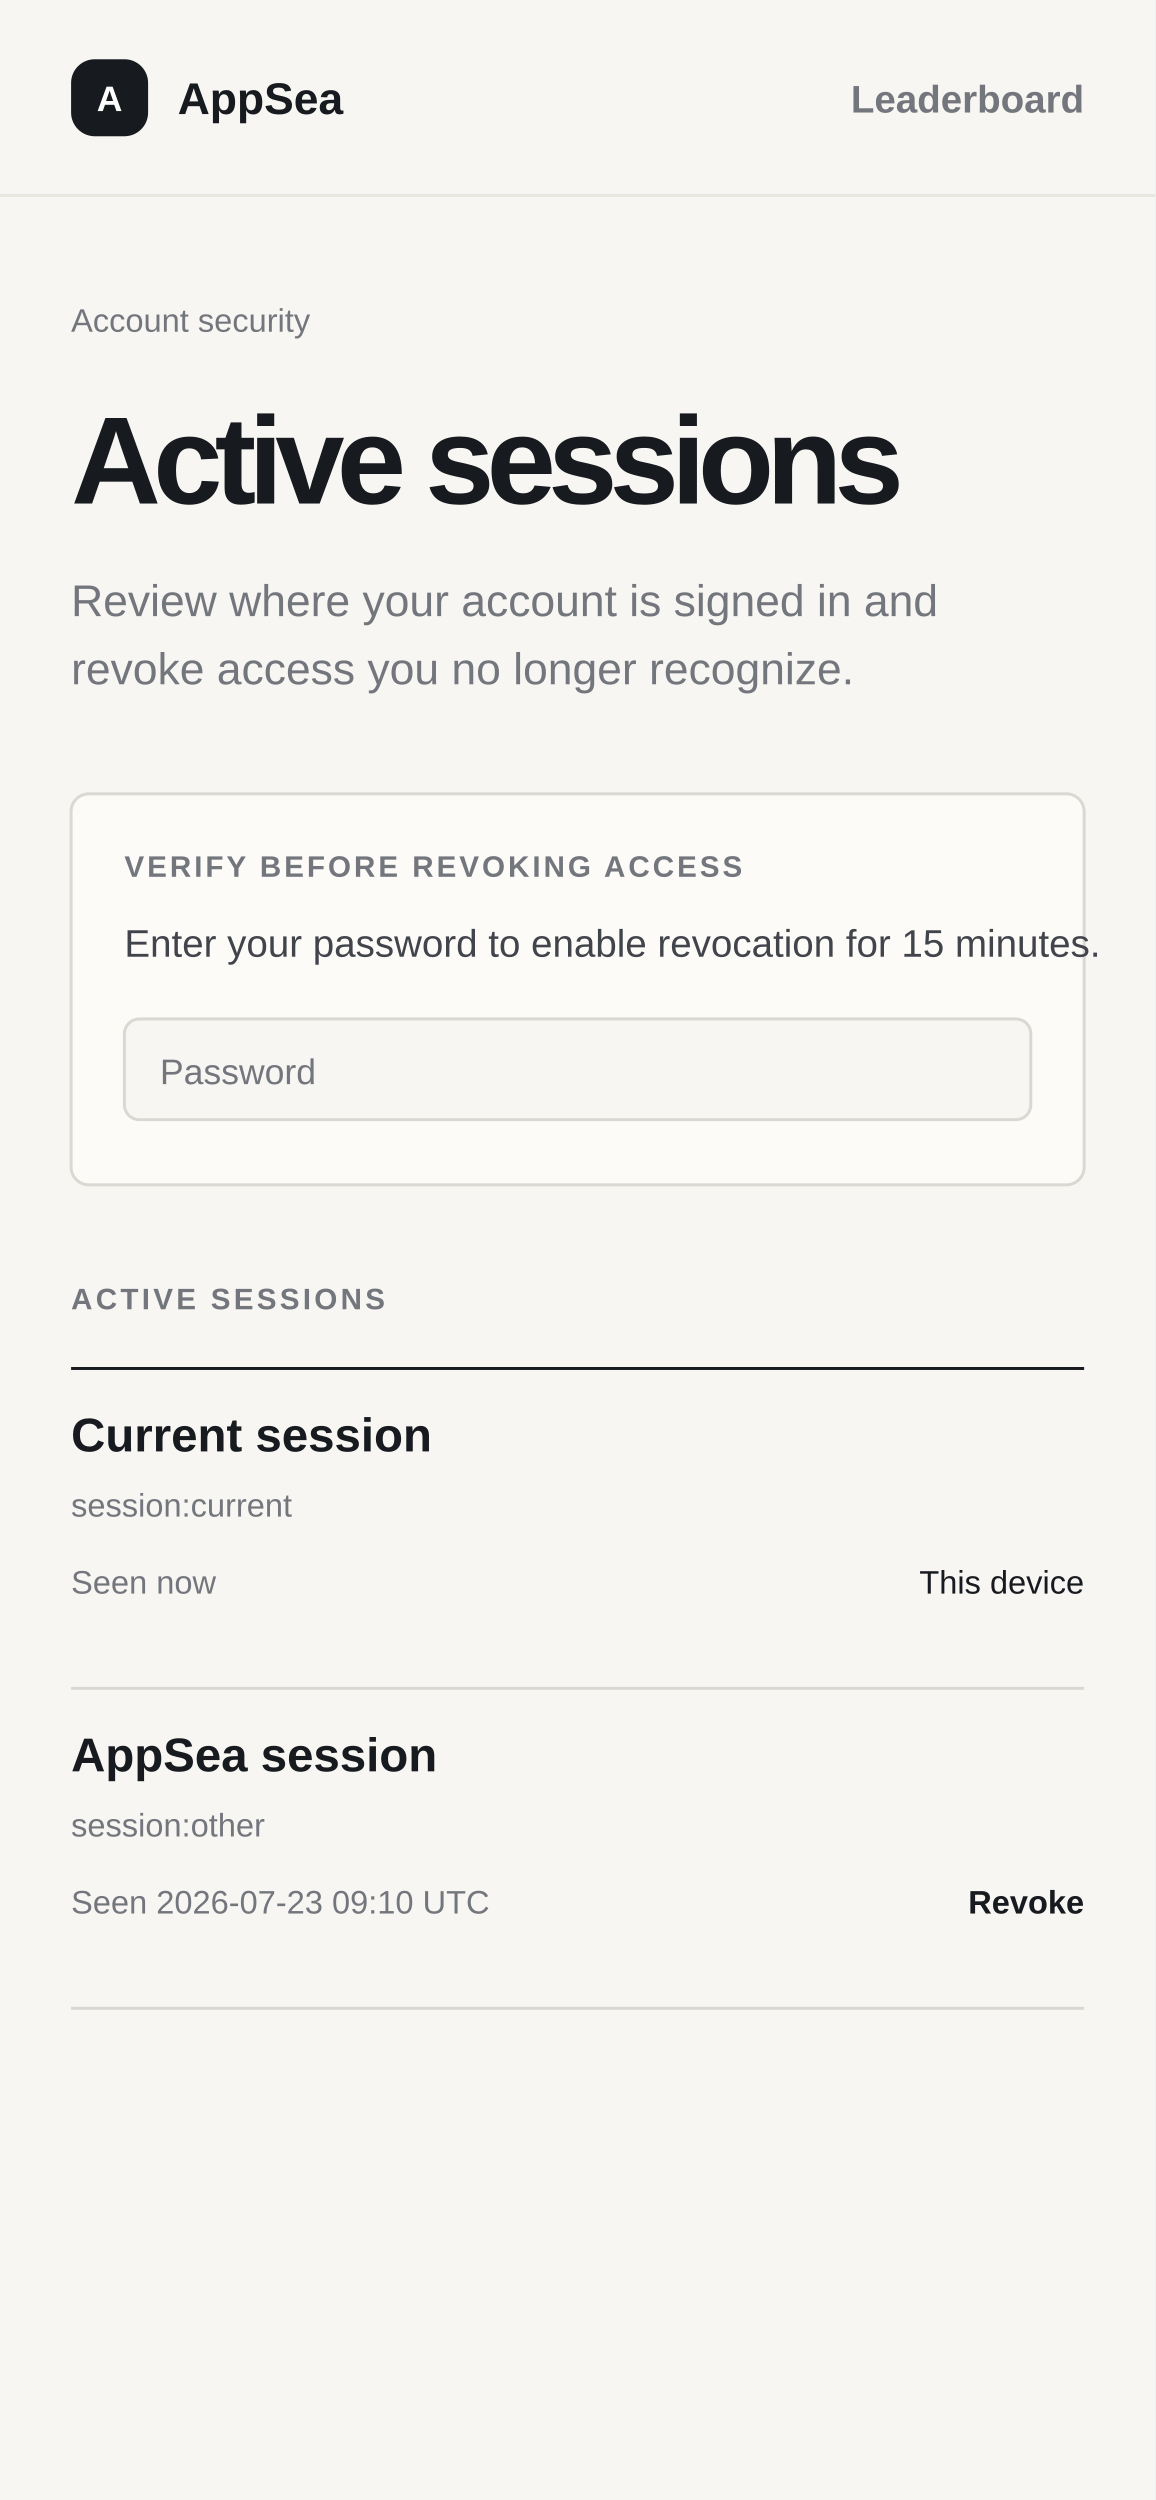
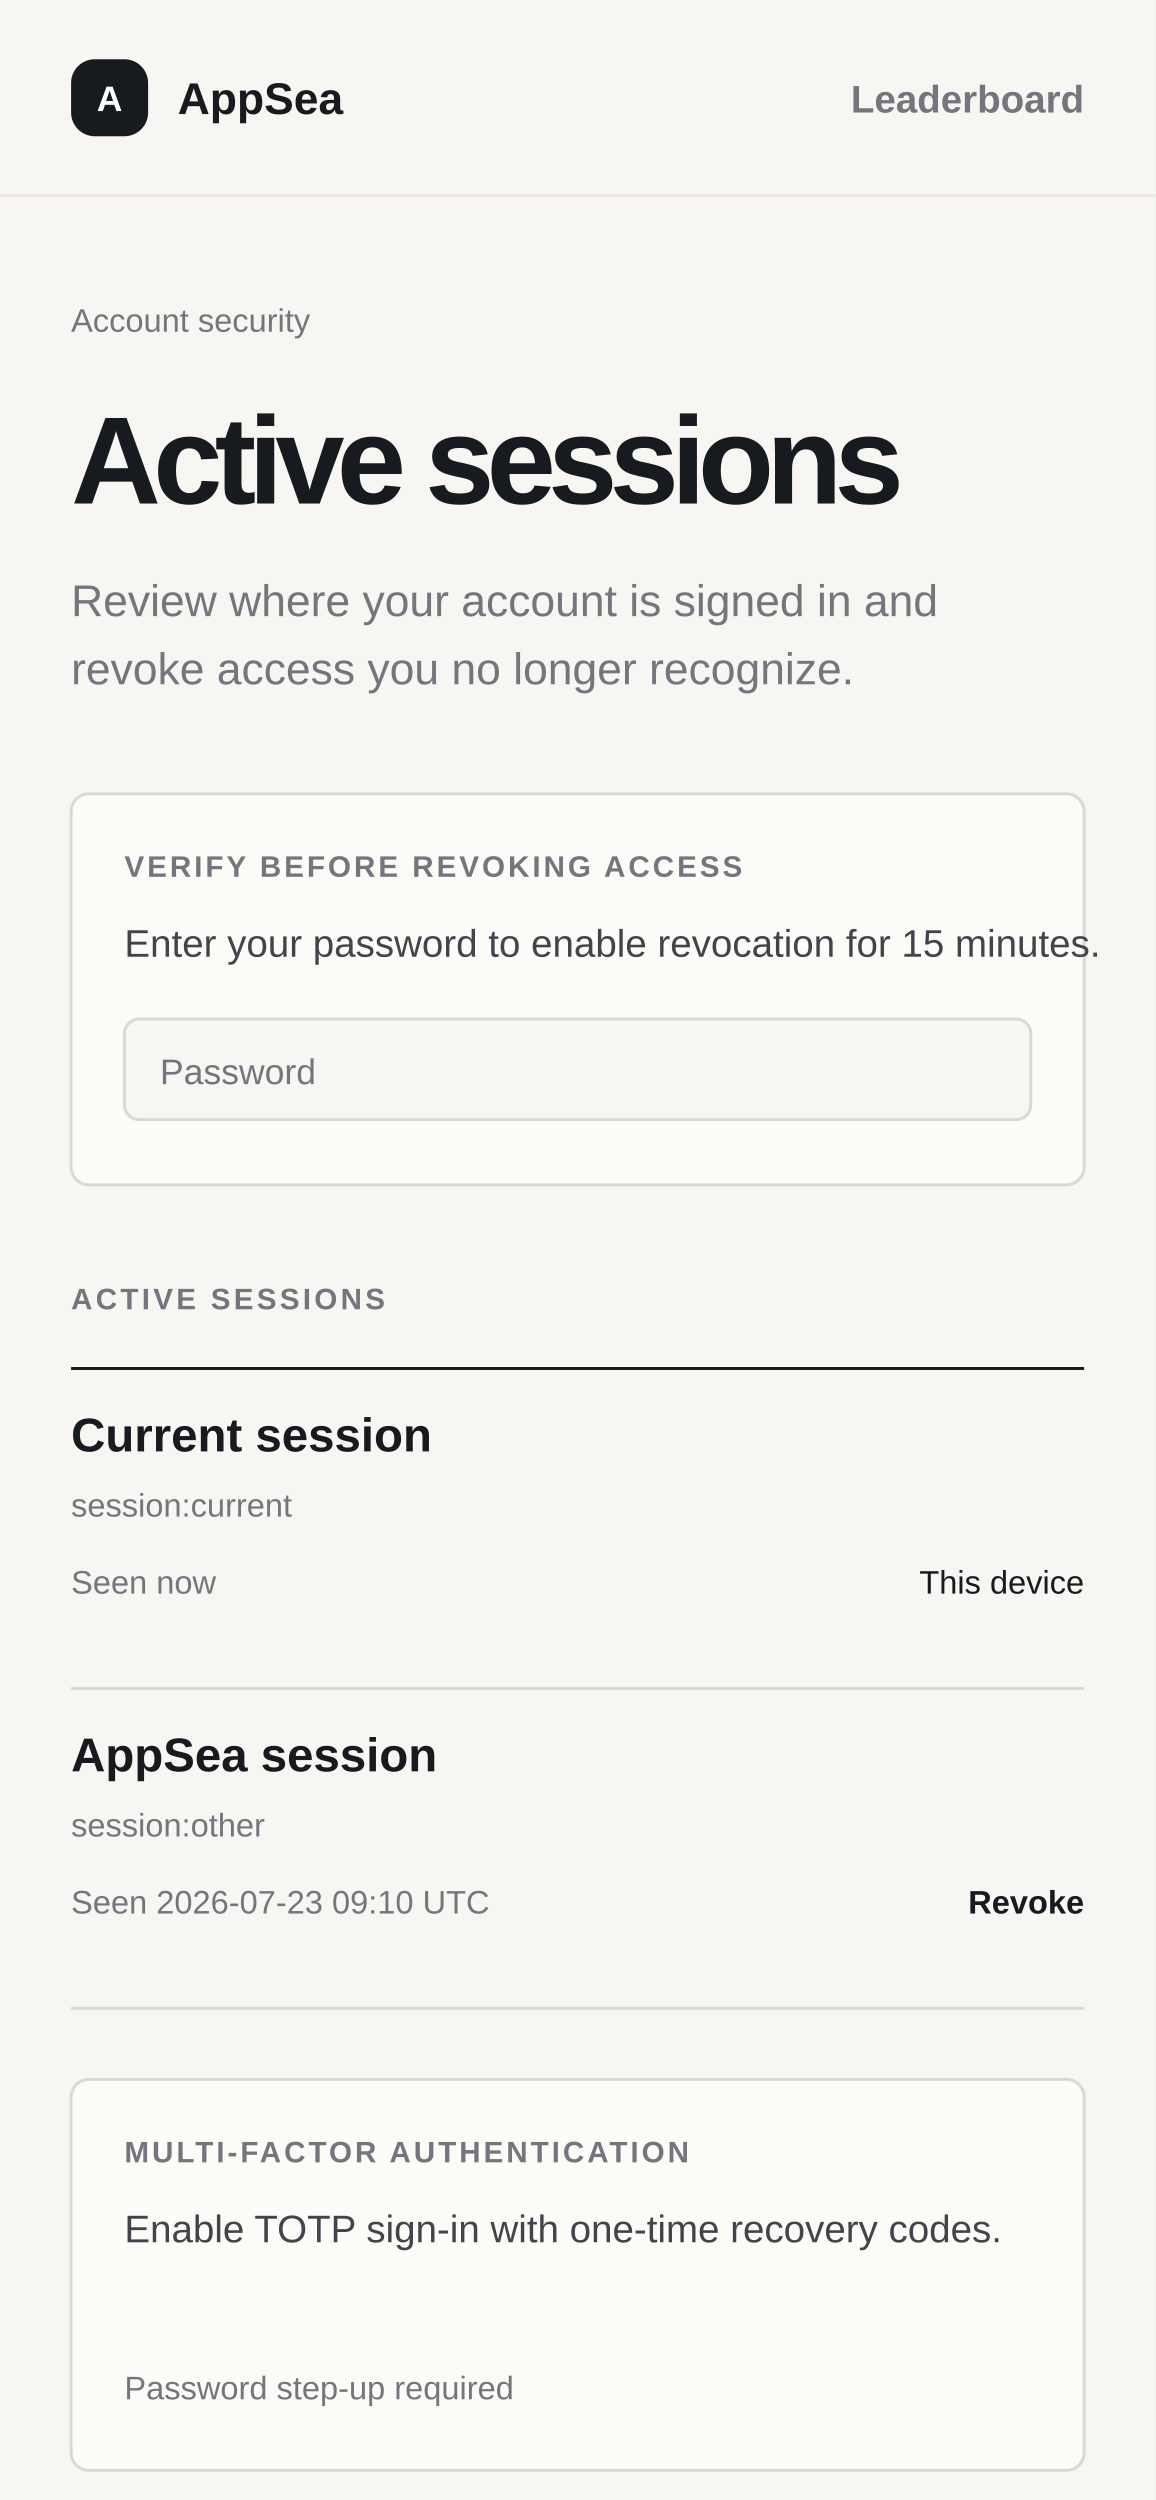
<svg xmlns="http://www.w3.org/2000/svg" width="390" height="844" viewBox="0 0 390 844">
  <rect width="390" height="844" fill="#f7f6f2" />
  <line x1="0" y1="66" x2="390" y2="66" stroke="#e8e6df" stroke-width="1" />
  <rect x="24" y="20.0" width="26" height="26" rx="8" fill="#171a1f" />
  <text x="37.0" y="37.5" font-family="Arial, Helvetica, sans-serif" font-size="12" font-weight="700" fill="#ffffff" text-anchor="middle" letter-spacing="0">A</text>
  <text x="60" y="38.5" font-family="Arial, Helvetica, sans-serif" font-size="15" font-weight="700" fill="#171a1f" text-anchor="start" letter-spacing="0">AppSea</text>
  <text x="366" y="38.0" font-family="Arial, Helvetica, sans-serif" font-size="13" font-weight="600" fill="#73767c" text-anchor="end" letter-spacing="0">Leaderboard</text>
  <text x="24" y="112" font-family="Arial, Helvetica, sans-serif" font-size="11" font-weight="400" fill="#73767c" text-anchor="start" letter-spacing="0">Account security</text>
  <text x="24" y="170" font-family="Arial, Helvetica, sans-serif" font-size="42" font-weight="650" fill="#171a1f" text-anchor="start" letter-spacing="-2.6">Active sessions</text>
  <text x="24" y="208" font-family="Arial, Helvetica, sans-serif" font-size="15" font-weight="400" fill="#73767c" text-anchor="start" letter-spacing="0">Review where your account is signed in and</text>
  <text x="24" y="231" font-family="Arial, Helvetica, sans-serif" font-size="15" font-weight="400" fill="#73767c" text-anchor="start" letter-spacing="0">revoke access you no longer recognize.</text>
  <rect x="24" y="268" width="342" height="132" rx="6" fill="#fcfbf8" stroke="#d9d8d2" stroke-width="1" />
  <text x="42" y="296" font-family="Arial, Helvetica, sans-serif" font-size="10" font-weight="700" fill="#73767c" text-anchor="start" letter-spacing="1.0">VERIFY BEFORE REVOKING ACCESS</text>
  <text x="42" y="323" font-family="Arial, Helvetica, sans-serif" font-size="13" font-weight="400" fill="#41444a" text-anchor="start" letter-spacing="0">Enter your password to enable revocation for 15 minutes.</text>
  <rect x="42" y="344" width="306" height="34" rx="5" fill="#f7f6f2" stroke="#d9d8d2" stroke-width="1" />
  <text x="54" y="366" font-family="Arial, Helvetica, sans-serif" font-size="12" font-weight="400" fill="#73767c" text-anchor="start" letter-spacing="0">Password</text>
  <text x="24" y="442" font-family="Arial, Helvetica, sans-serif" font-size="10" font-weight="700" fill="#73767c" text-anchor="start" letter-spacing="1.1">ACTIVE SESSIONS</text>
  <line x1="24" y1="462" x2="366" y2="462" stroke="#171a1f" stroke-width="1" />
  <text x="24" y="490" font-family="Arial, Helvetica, sans-serif" font-size="16" font-weight="650" fill="#171a1f" text-anchor="start" letter-spacing="0">Current session</text>
  <text x="24" y="512" font-family="Arial, Helvetica, sans-serif" font-size="11" font-weight="400" fill="#73767c" text-anchor="start" letter-spacing="0">session:current</text>
  <text x="24" y="538" font-family="Arial, Helvetica, sans-serif" font-size="11" font-weight="400" fill="#73767c" text-anchor="start" letter-spacing="0">Seen now</text>
  <text x="366" y="538" font-family="Arial, Helvetica, sans-serif" font-size="11" font-weight="400" fill="#171a1f" text-anchor="end" letter-spacing="0">This device</text>
  <line x1="24" y1="570" x2="366" y2="570" stroke="#d9d8d2" stroke-width="1" />
  <text x="24" y="598" font-family="Arial, Helvetica, sans-serif" font-size="16" font-weight="650" fill="#171a1f" text-anchor="start" letter-spacing="0">AppSea session</text>
  <text x="24" y="620" font-family="Arial, Helvetica, sans-serif" font-size="11" font-weight="400" fill="#73767c" text-anchor="start" letter-spacing="0">session:other</text>
  <text x="24" y="646" font-family="Arial, Helvetica, sans-serif" font-size="11" font-weight="400" fill="#73767c" text-anchor="start" letter-spacing="0">Seen 2026-07-23 09:10 UTC</text>
  <text x="366" y="646" font-family="Arial, Helvetica, sans-serif" font-size="11" font-weight="650" fill="#171a1f" text-anchor="end" letter-spacing="0">Revoke</text>
  <line x1="24" y1="678" x2="366" y2="678" stroke="#d9d8d2" stroke-width="1" />
+   <rect x="24" y="702" width="342" height="132" rx="6" fill="#fcfbf8" stroke="#d9d8d2" stroke-width="1" />
+   <text x="42" y="730" font-family="Arial, Helvetica, sans-serif" font-size="10" font-weight="700" fill="#73767c" text-anchor="start" letter-spacing="1.0">MULTI-FACTOR AUTHENTICATION</text>
+   <text x="42" y="757" font-family="Arial, Helvetica, sans-serif" font-size="13" font-weight="400" fill="#41444a" text-anchor="start" letter-spacing="0">Enable TOTP sign-in with one-time recovery codes.</text>
+   <text x="42" y="810" font-family="Arial, Helvetica, sans-serif" font-size="11" font-weight="400" fill="#73767c" text-anchor="start" letter-spacing="0">Password step-up required</text>
</svg>
